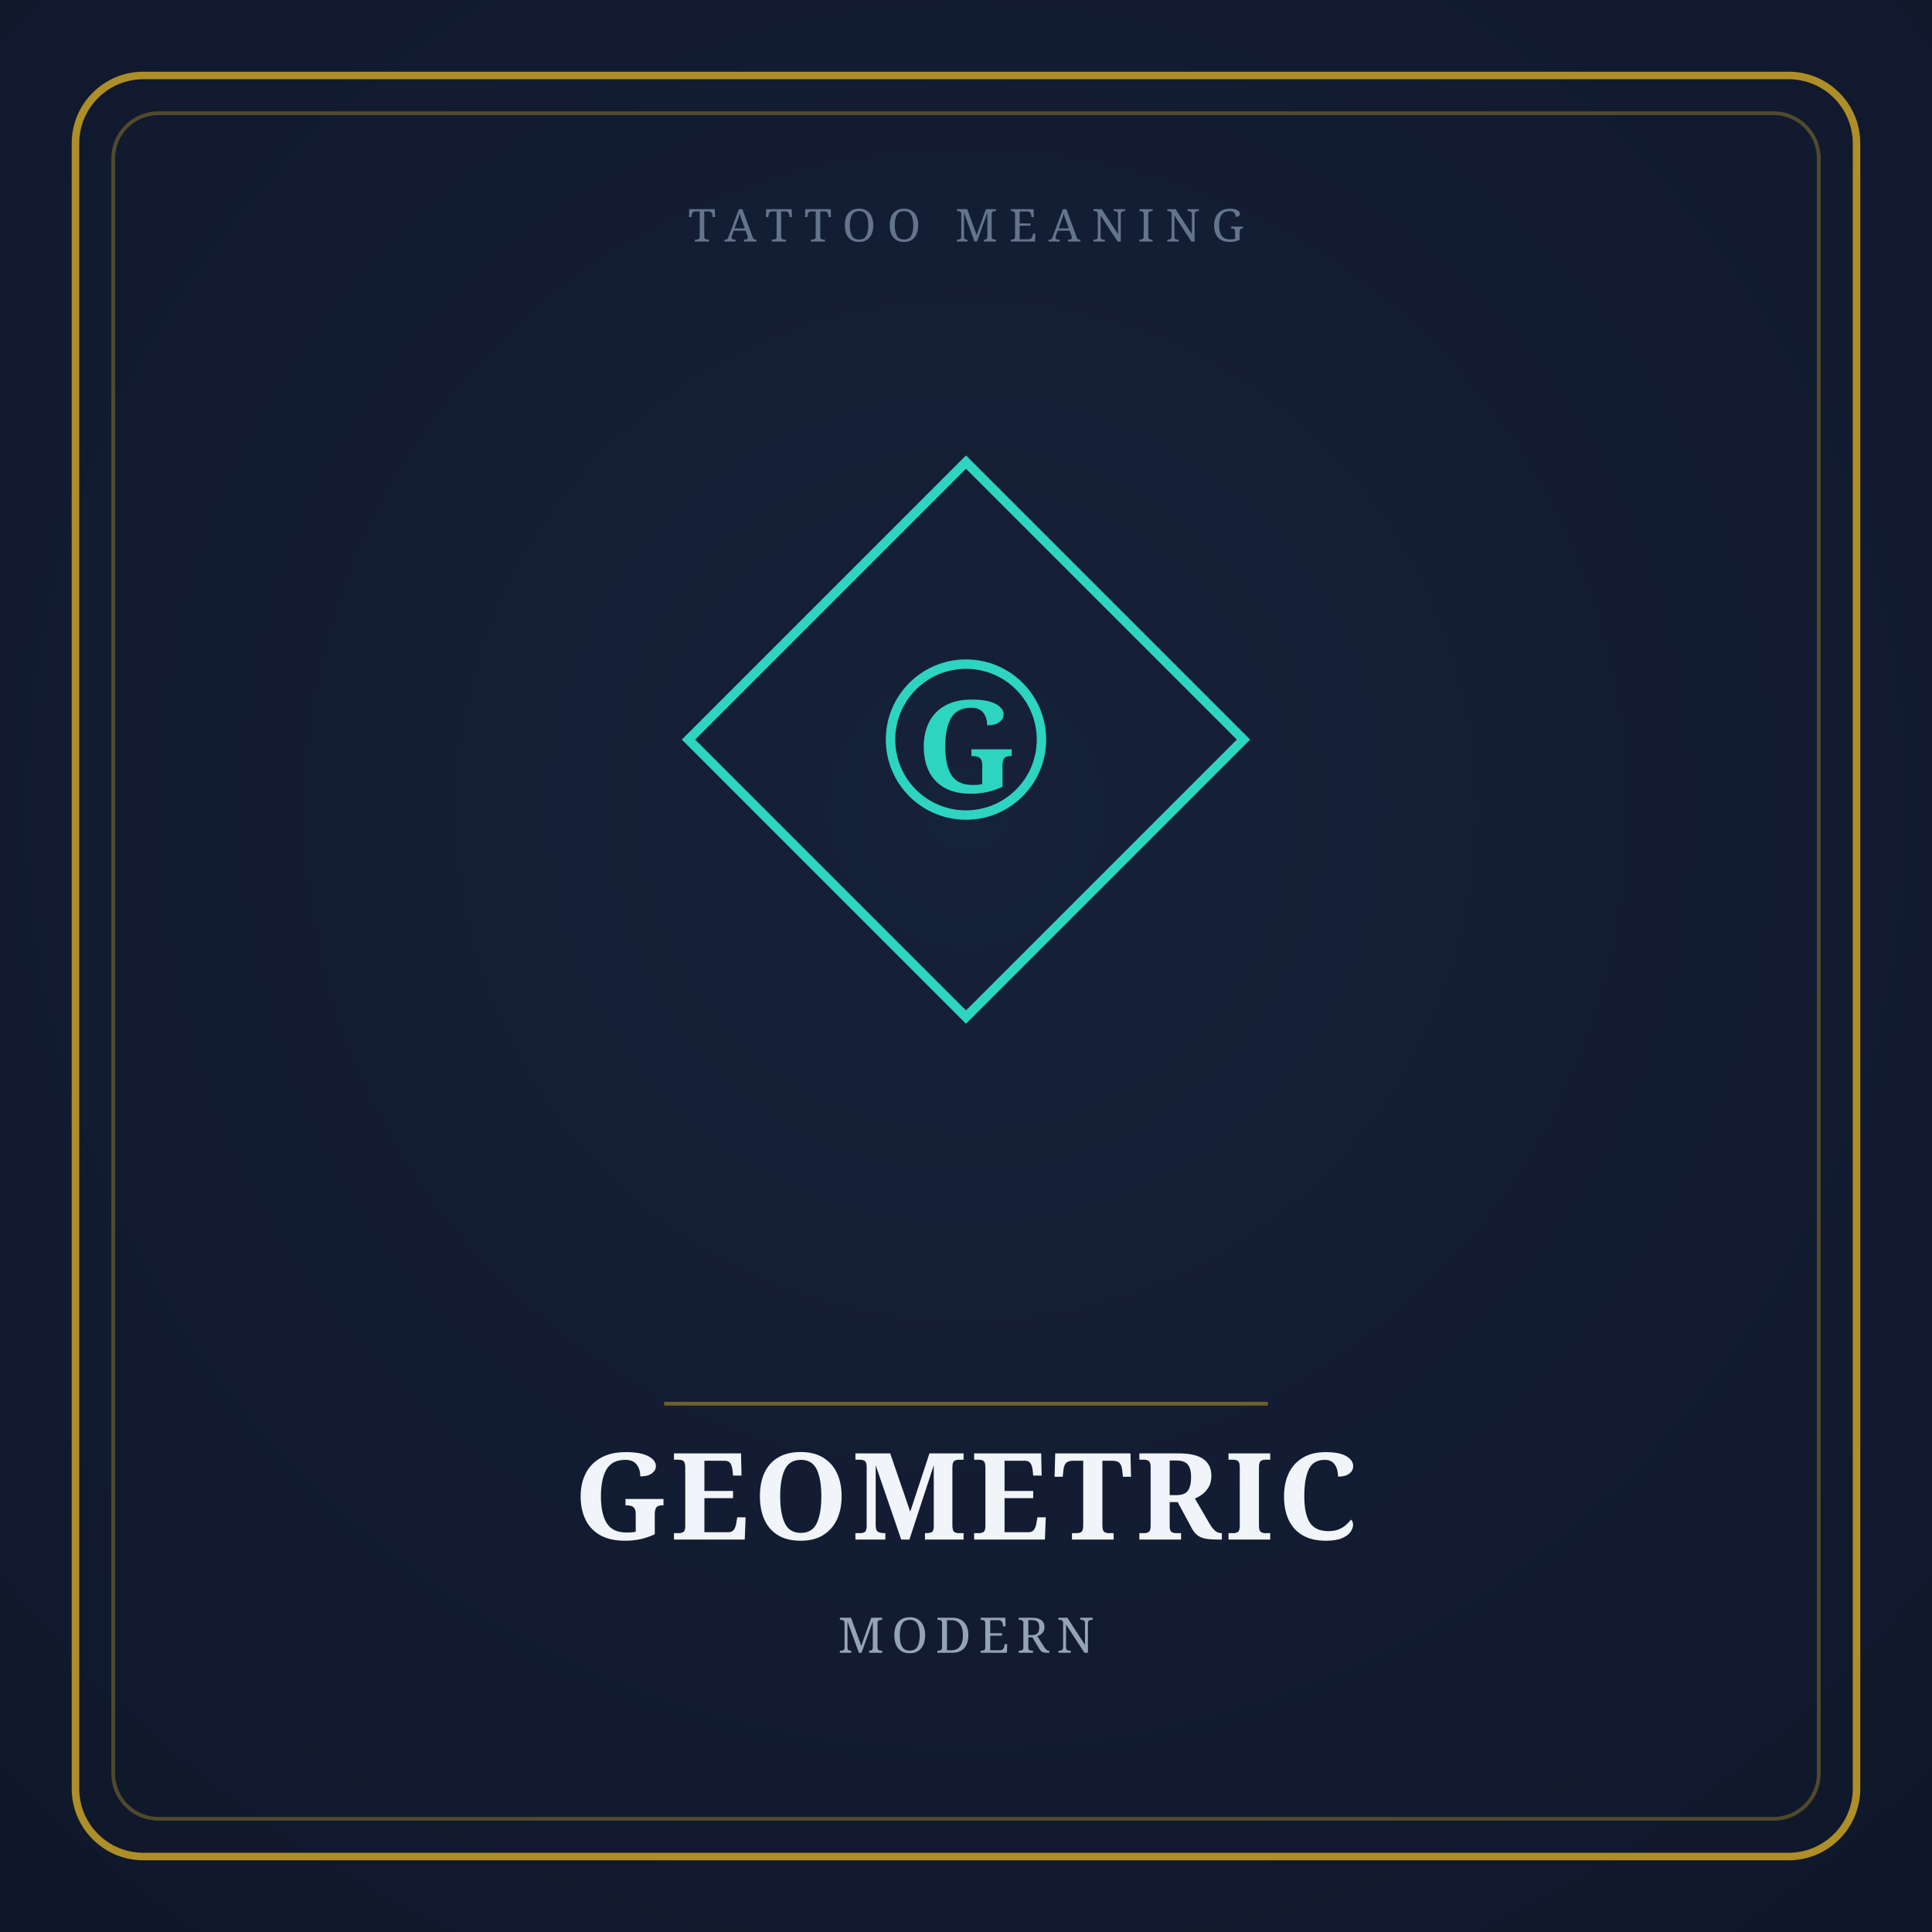
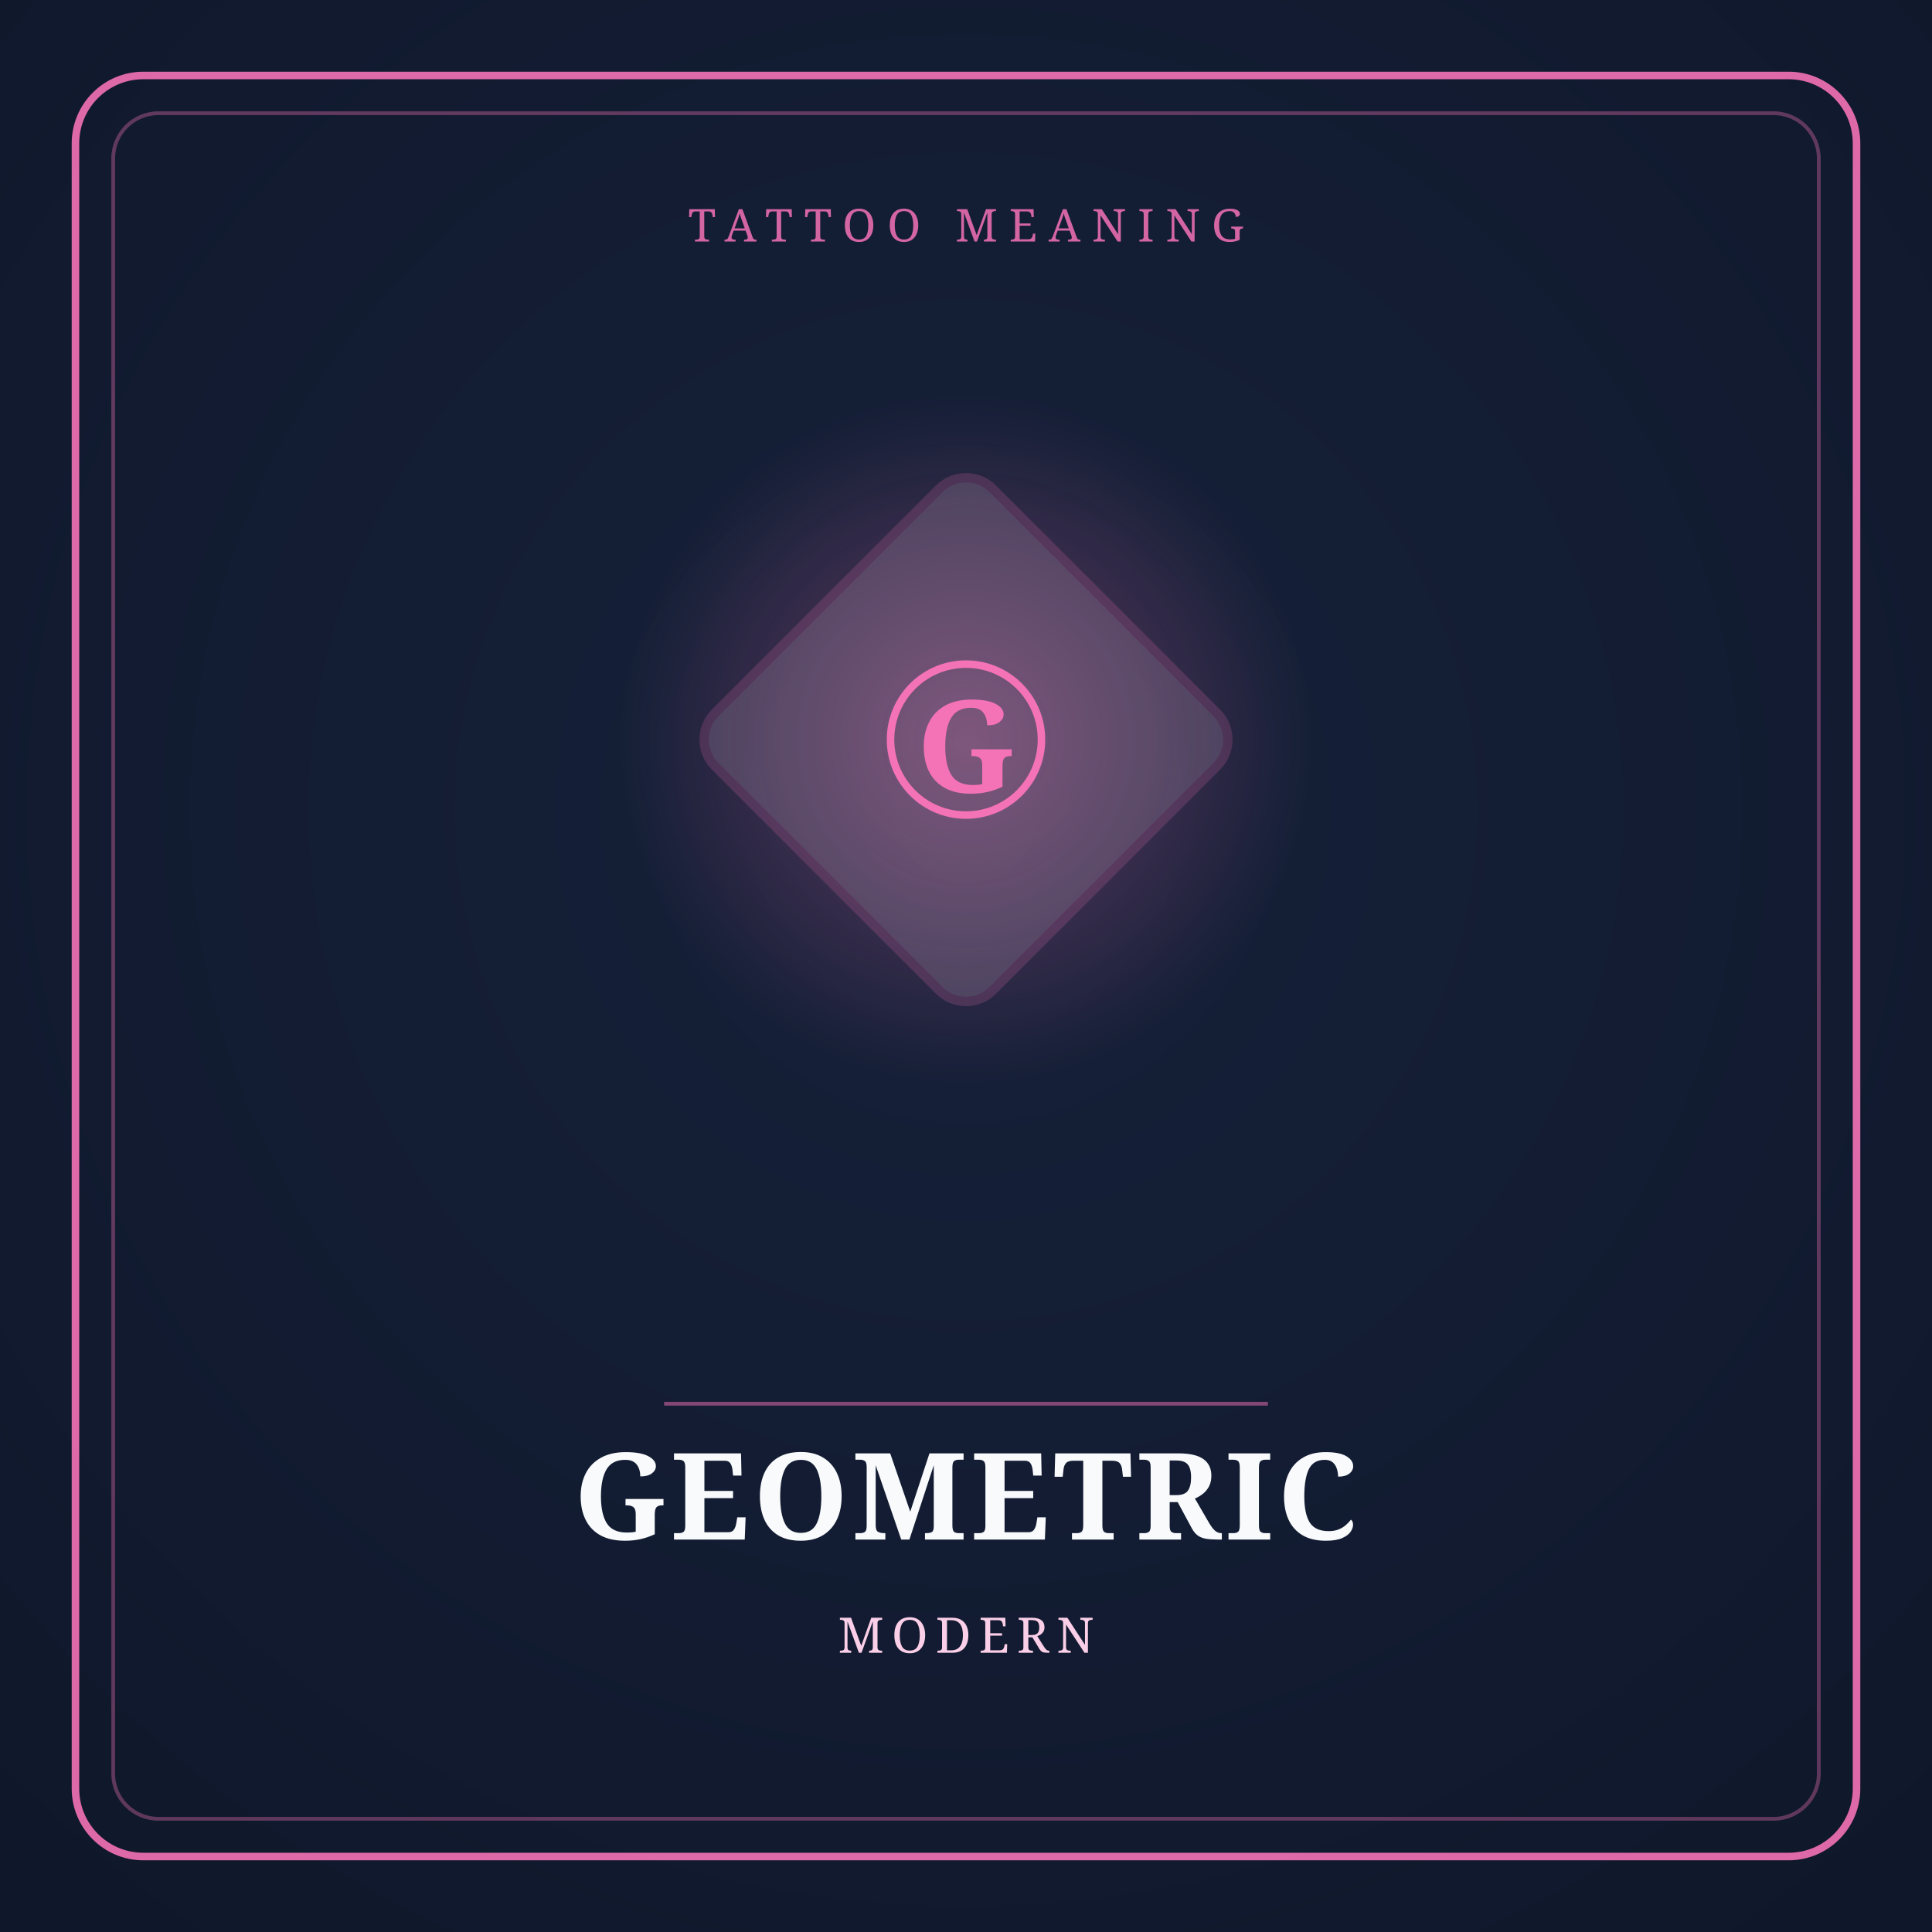
- <svg xmlns="http://www.w3.org/2000/svg" viewBox="0 0 512 512" width="512" height="512" role="img" aria-label="Geometric tattoo design line art">
+ <svg xmlns="http://www.w3.org/2000/svg" viewBox="0 0 512 512" width="512" height="512" role="img" aria-label="Geometric tattoo design">
  <defs>
    <radialGradient id="bg" cx="50%" cy="42%" r="75%">
      <stop offset="0%" stop-color="#16213a" />
      <stop offset="100%" stop-color="#0f172a" />
    </radialGradient>
+     <radialGradient id="glow" cx="50%" cy="50%" r="50%">
+       <stop offset="0%" stop-color="#f472b6" stop-opacity="0.35" />
+       <stop offset="100%" stop-color="#f472b6" stop-opacity="0" />
+     </radialGradient>
+     <radialGradient id="sun" cx="50%" cy="50%" r="50%">
+       <stop offset="0%" stop-color="#fde68a" />
+       <stop offset="100%" stop-color="#f472b6" />
+     </radialGradient>
  </defs>
  <rect width="512" height="512" fill="url(#bg)" />
-   <rect x="20" y="20" width="472" height="472" rx="18" fill="none" stroke="#c9a227" stroke-width="2" opacity="0.85" />
-   <rect x="30" y="30" width="452" height="452" rx="12" fill="none" stroke="#c9a227" stroke-width="1" opacity="0.35" />
-   <text x="256" y="64" text-anchor="middle" font-family="Georgia, serif" font-size="12" letter-spacing="3" fill="#64748b">TATTOO MEANING</text>
-   <g stroke="#2dd4bf" stroke-width="2.5" fill="none">
-     <rect x="204" y="144" width="104" height="104" transform="rotate(45 256 196)" />
-     <circle cx="256" cy="196" r="20" />
+   <rect x="20" y="20" width="472" height="472" rx="18" fill="none" stroke="#f472b6" stroke-width="2" opacity="0.9" />
+   <rect x="30" y="30" width="452" height="452" rx="12" fill="none" stroke="#f472b6" stroke-width="1" opacity="0.35" />
+   <text x="256" y="64" text-anchor="middle" font-family="Georgia, serif" font-size="12" letter-spacing="3" fill="#f472b6" opacity="0.85">TATTOO MEANING</text>
+   <g>
+     <circle cx="256" cy="196" r="92" fill="url(#glow)" />
+     <rect x="204" y="144" width="104" height="104" rx="10" transform="rotate(45 256 196)" fill="#fbcfe8" opacity="0.18" stroke="#f472b6" stroke-width="2.5" />
+     <circle cx="256" cy="196" r="20" fill="none" stroke="#f472b6" stroke-width="2" />
+     <text x="256" y="210" text-anchor="middle" font-family="Georgia, serif" font-size="34" font-weight="700" fill="#f472b6">G</text>
  </g>
-   <text x="256" y="210" text-anchor="middle" font-family="Georgia, serif" font-size="34" font-weight="700" fill="#2dd4bf">G</text>
-   <line x1="176" y1="372" x2="336" y2="372" stroke="#c9a227" stroke-width="1" opacity="0.5" />
-   <text x="256" y="408" text-anchor="middle" font-family="Georgia, serif" font-size="32" font-weight="700" letter-spacing="1" fill="#f1f5f9">GEOMETRIC</text>
-   <text x="256" y="438" text-anchor="middle" font-family="Georgia, serif" font-size="13" letter-spacing="2" fill="#94a3b8">MODERN</text>
+   <line x1="176" y1="372" x2="336" y2="372" stroke="#f472b6" stroke-width="1" opacity="0.5" />
+   <text x="256" y="408" text-anchor="middle" font-family="Georgia, serif" font-size="32" font-weight="700" letter-spacing="1" fill="#f8fafc">GEOMETRIC</text>
+   <text x="256" y="438" text-anchor="middle" font-family="Georgia, serif" font-size="13" letter-spacing="2" fill="#fbcfe8">MODERN</text>
</svg>
